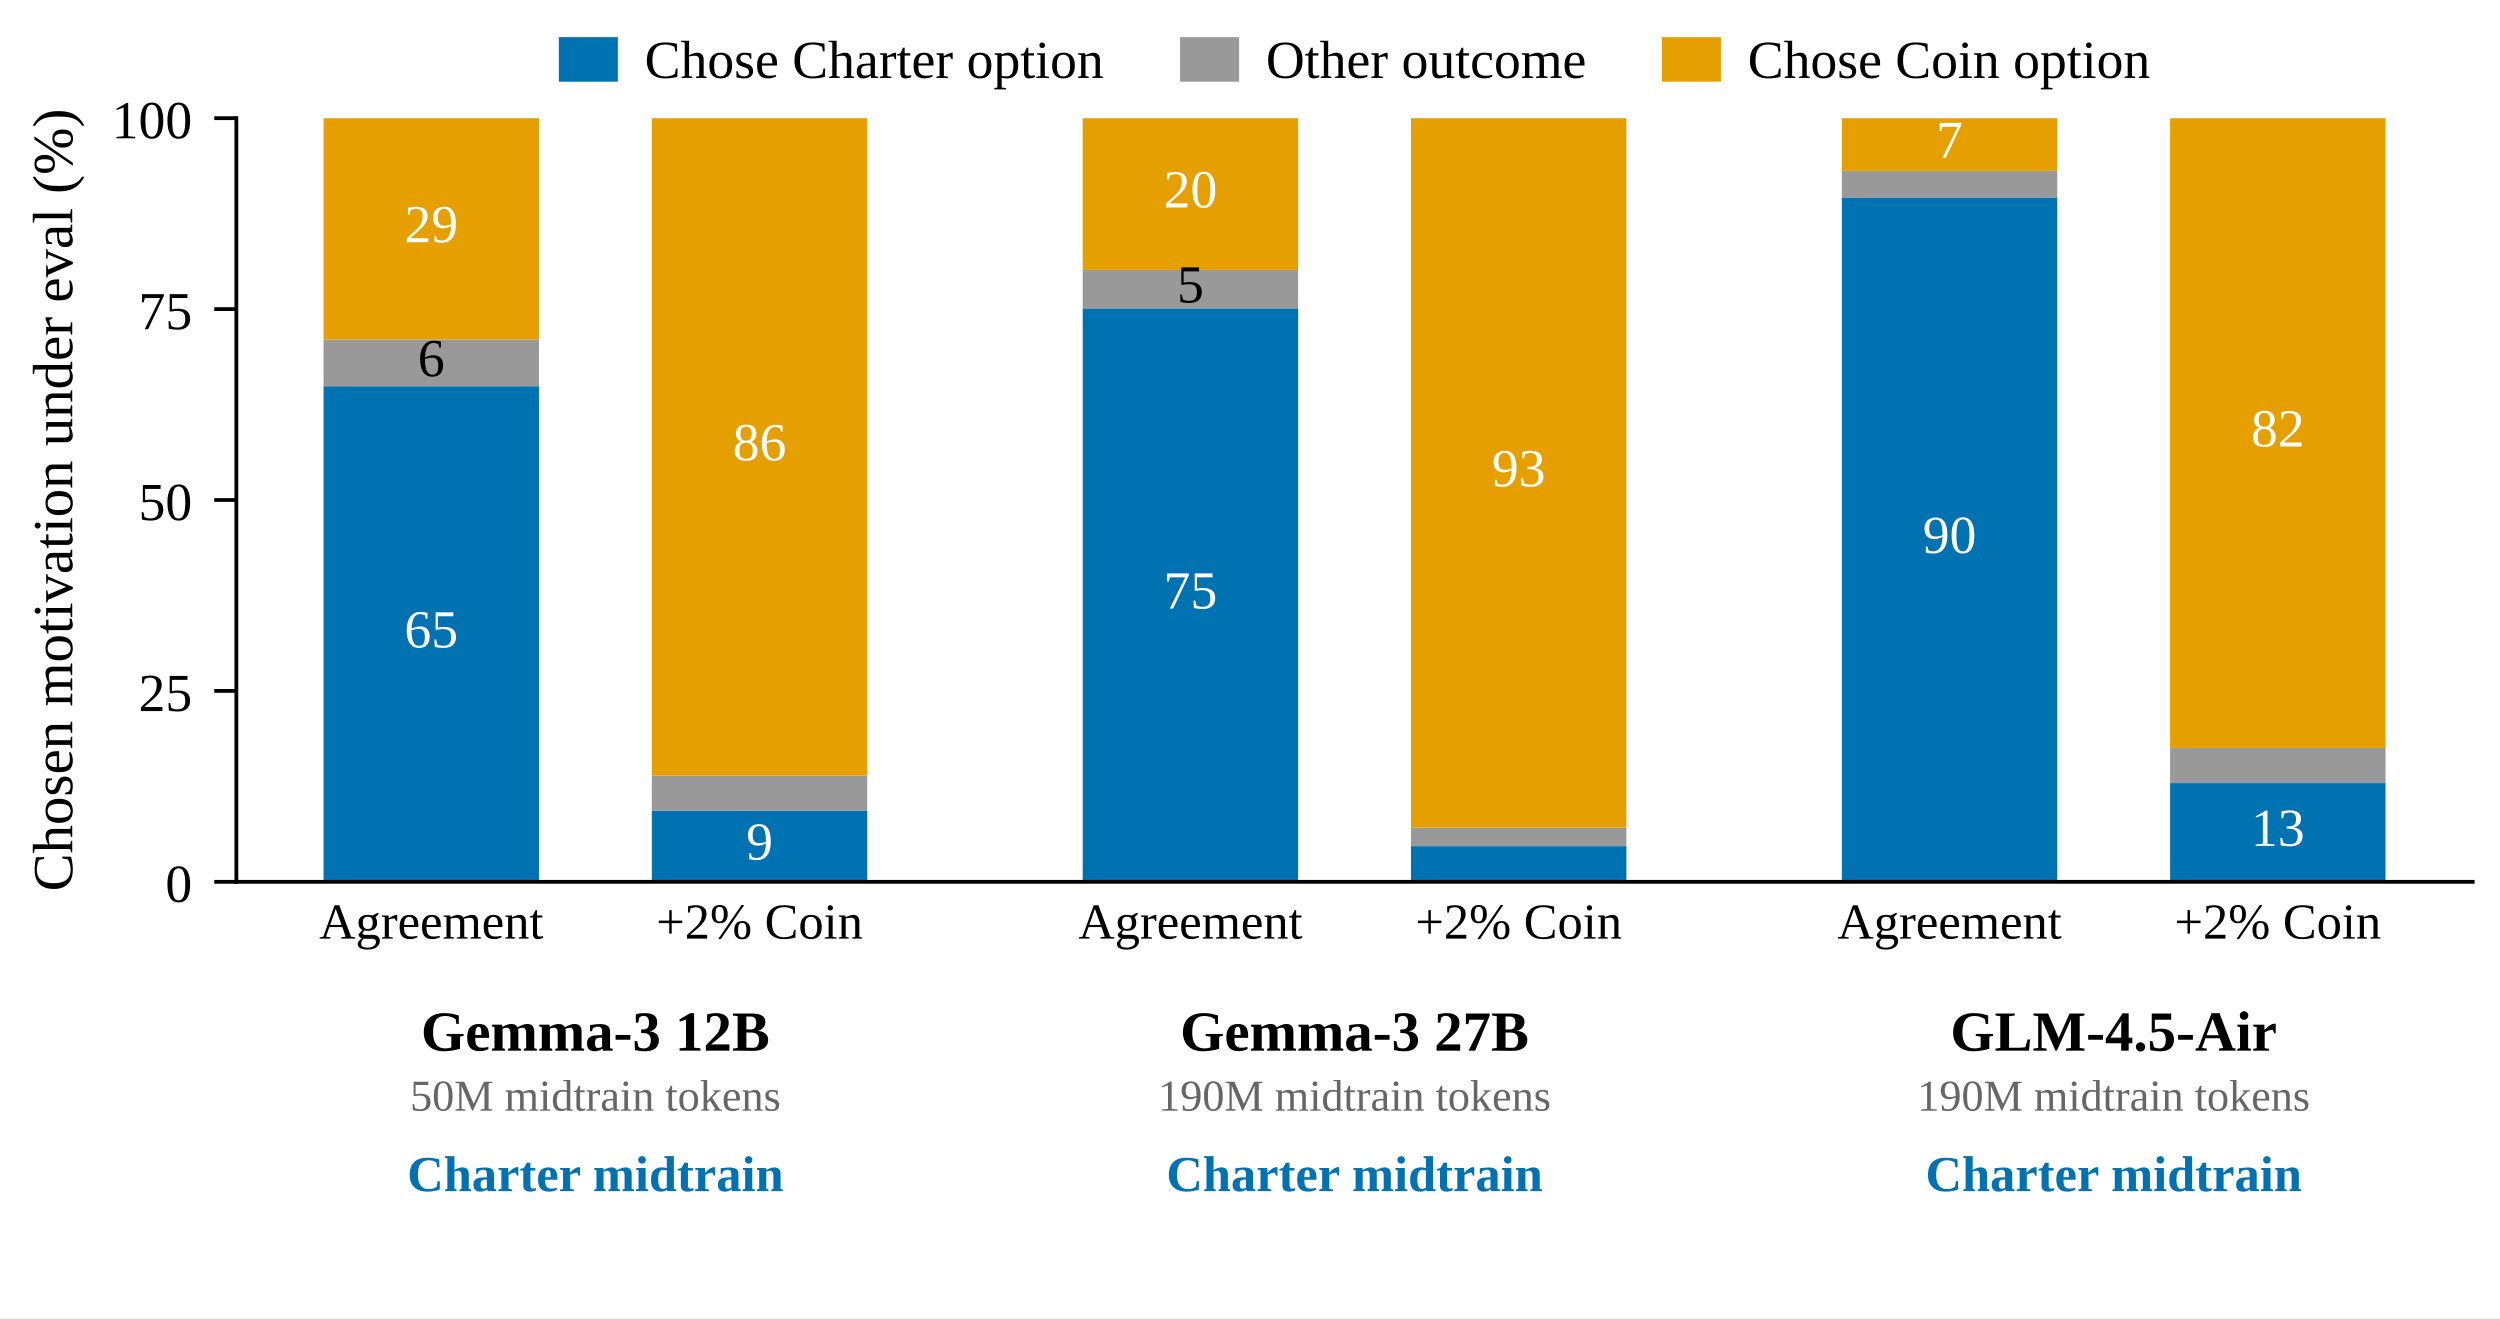
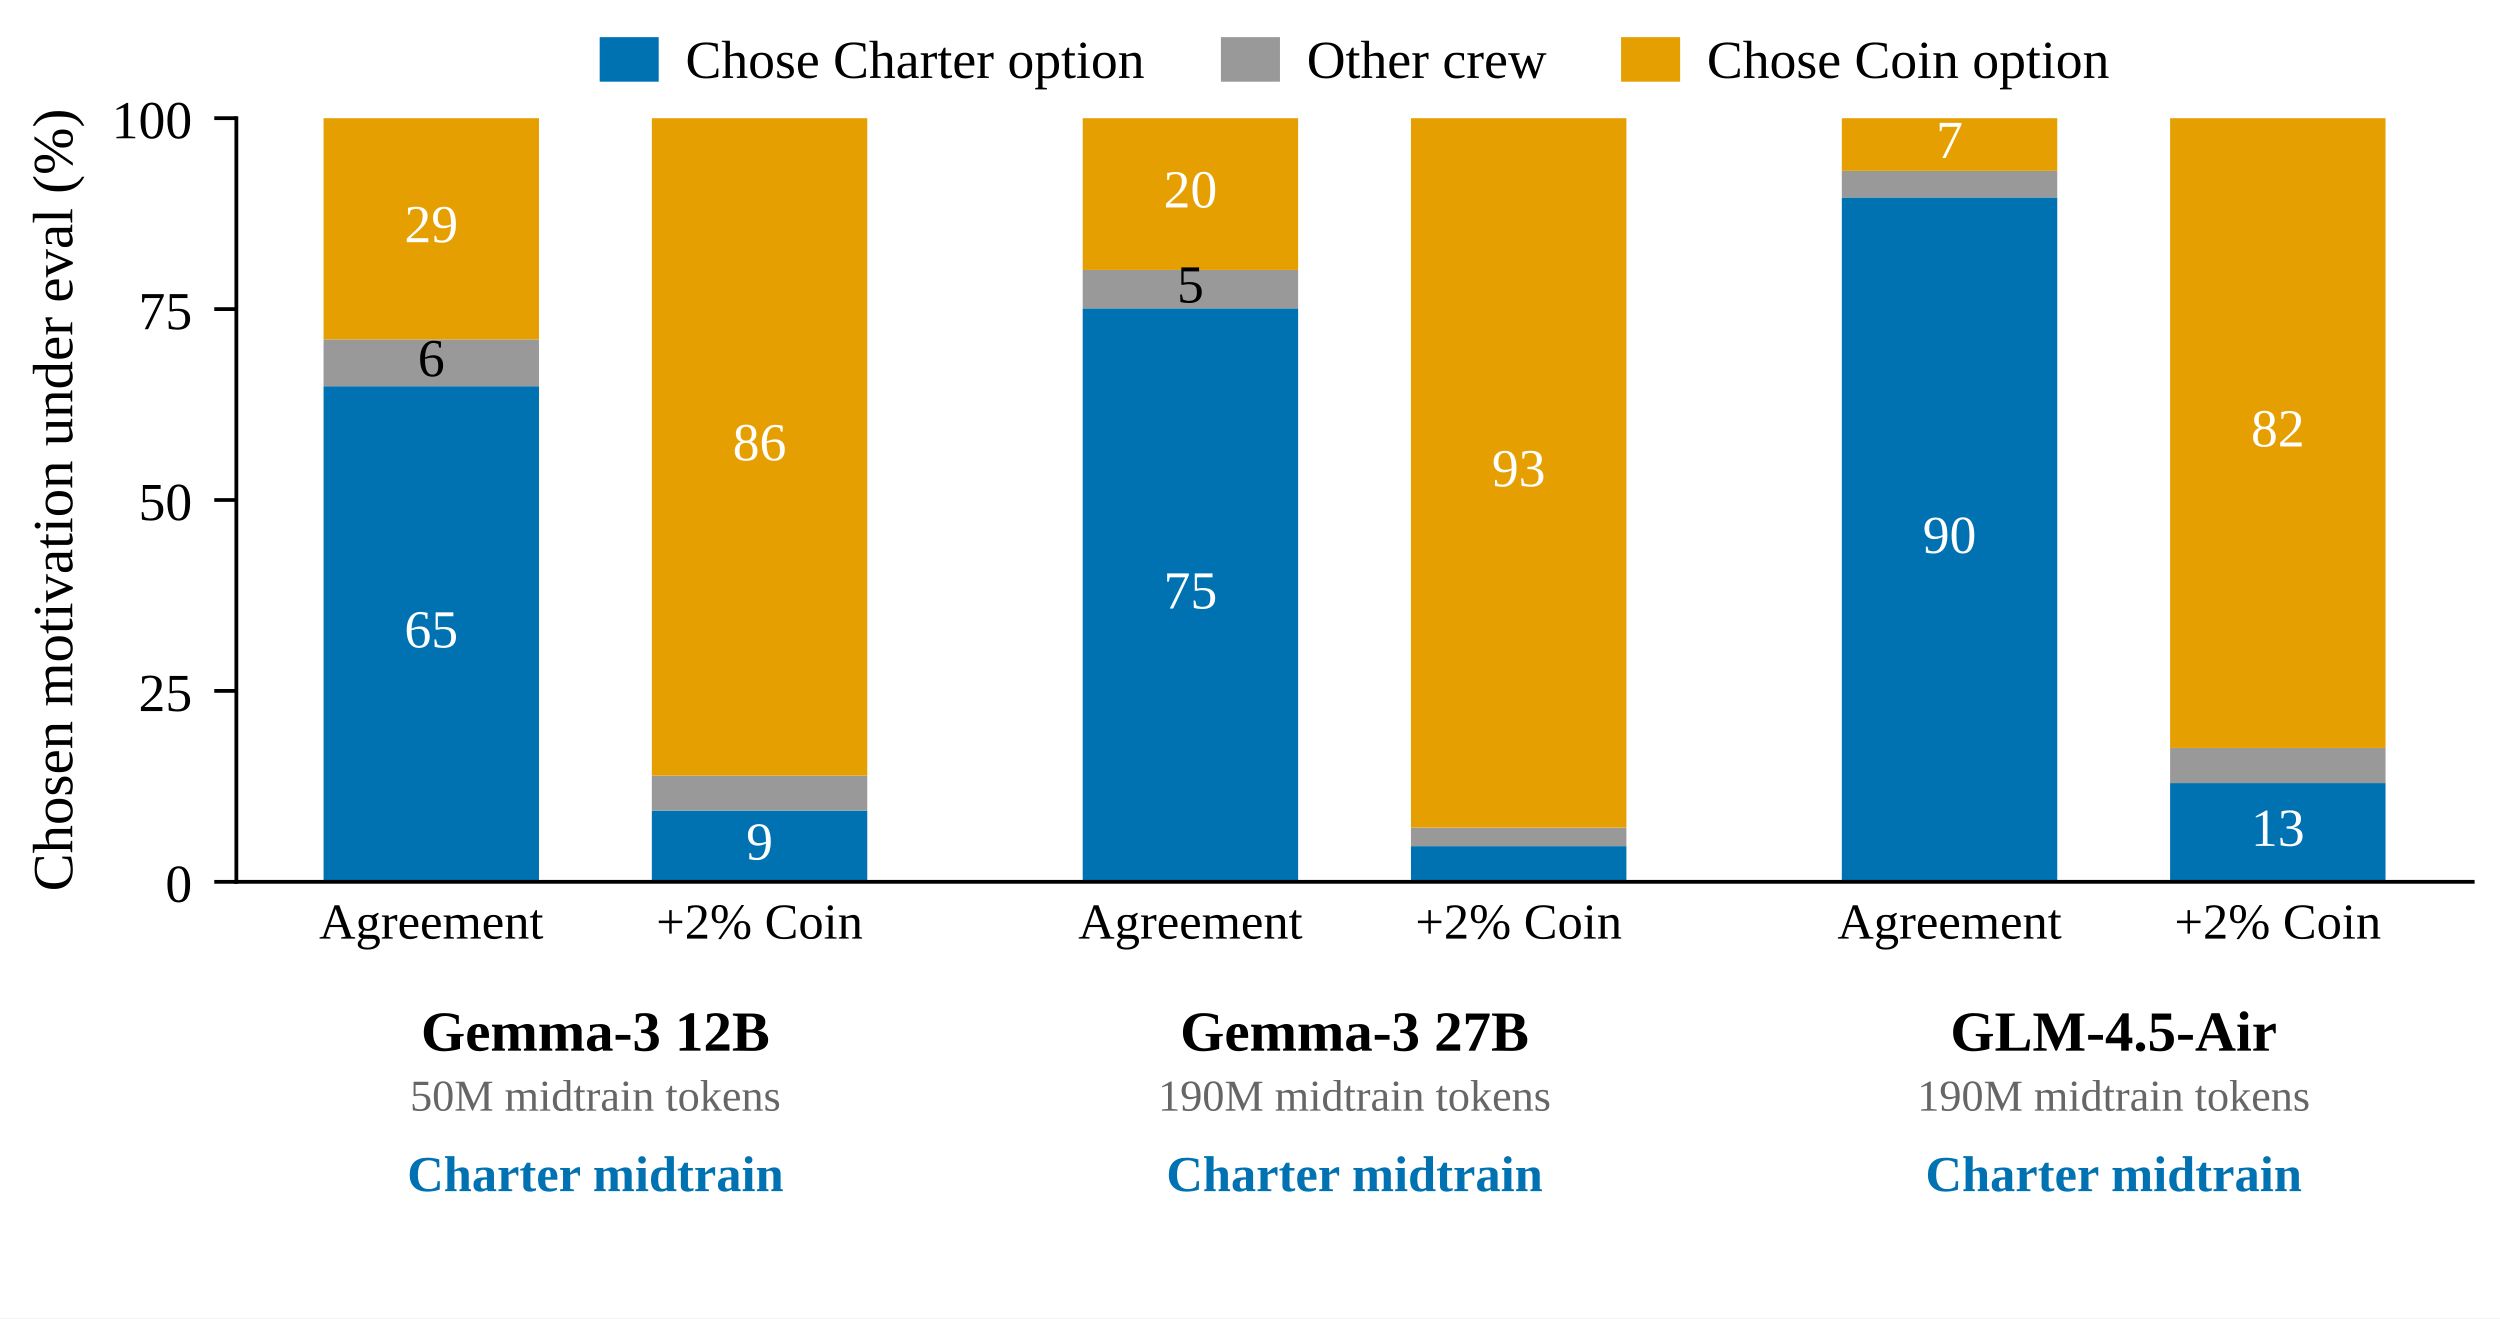
<svg xmlns="http://www.w3.org/2000/svg" xmlns:xlink="http://www.w3.org/1999/xlink" width="396pt" height="208.8pt" viewBox="0 0 396 208.8" version="1.1">
  <defs>
    <style type="text/css">*{stroke-linejoin: round; stroke-linecap: butt}</style>
  </defs>
  <g id="figure_1">
    <g id="patch_1">
      <path d="M 0 208.8  L 396 208.8  L 396 0  L 0 0  z " style="fill: #ffffff" />
    </g>
    <g id="axes_1">
      <g id="patch_2">
        <path d="M 37.44 139.68  L 391.68 139.68  L 391.68 18.72  L 37.44 18.72  z " style="fill: #ffffff" />
      </g>
      <g id="matplotlib.axis_1">
        <g id="xtick_1">
          <g id="line2d_1" />
          <g id="text_1">
            <text style="font-size: 8px; font-family: 'Times New Roman', 'Nimbus Roman', 'Liberation Serif', 'STIXGeneral', 'DejaVu Serif', serif; text-anchor: middle" x="68.314" y="148.68" transform="rotate(-0 68.31413 148.68)">Agreement</text>
          </g>
        </g>
        <g id="xtick_2">
          <g id="line2d_2" />
          <g id="text_2">
            <text style="font-size: 8px; font-family: 'Times New Roman', 'Nimbus Roman', 'Liberation Serif', 'STIXGeneral', 'DejaVu Serif', serif; text-anchor: middle" x="120.313" y="148.68" transform="rotate(-0 120.3127 148.68)">+2% Coin</text>
          </g>
        </g>
        <g id="xtick_3">
          <g id="line2d_3" />
          <g id="text_3">
            <text style="font-size: 8px; font-family: 'Times New Roman', 'Nimbus Roman', 'Liberation Serif', 'STIXGeneral', 'DejaVu Serif', serif; text-anchor: middle" x="188.561" y="148.68" transform="rotate(-0 188.5607 148.68)">Agreement</text>
          </g>
        </g>
        <g id="xtick_4">
          <g id="line2d_4" />
          <g id="text_4">
            <text style="font-size: 8px; font-family: 'Times New Roman', 'Nimbus Roman', 'Liberation Serif', 'STIXGeneral', 'DejaVu Serif', serif; text-anchor: middle" x="240.559" y="148.68" transform="rotate(-0 240.5593 148.68)">+2% Coin</text>
          </g>
        </g>
        <g id="xtick_5">
          <g id="line2d_5" />
          <g id="text_5">
            <text style="font-size: 8px; font-family: 'Times New Roman', 'Nimbus Roman', 'Liberation Serif', 'STIXGeneral', 'DejaVu Serif', serif; text-anchor: middle" x="308.807" y="148.68" transform="rotate(-0 308.8073 148.68)">Agreement</text>
          </g>
        </g>
        <g id="xtick_6">
          <g id="line2d_6" />
          <g id="text_6">
            <text style="font-size: 8px; font-family: 'Times New Roman', 'Nimbus Roman', 'Liberation Serif', 'STIXGeneral', 'DejaVu Serif', serif; text-anchor: middle" x="360.806" y="148.68" transform="rotate(-0 360.8059 148.68)">+2% Coin</text>
          </g>
        </g>
      </g>
      <g id="matplotlib.axis_2">
        <g id="ytick_1">
          <g id="line2d_7">
            <defs>
-               <path id="me859242897" d="M 0 0  L -3.5 0  " style="stroke: #000000; stroke-width: 0.6" />
+               <path id="mbd438b858a" d="M 0 0  L -3.5 0  " style="stroke: #000000; stroke-width: 0.6" />
            </defs>
            <g>
-               <use xlink:href="#me859242897" x="37.44" y="139.68" style="stroke: #000000; stroke-width: 0.6" />
+               <use xlink:href="#mbd438b858a" x="37.44" y="139.68" style="stroke: #000000; stroke-width: 0.6" />
            </g>
          </g>
          <g id="text_7">
            <text style="font-size: 8.5px; font-family: 'Times New Roman', 'Nimbus Roman', 'Liberation Serif', 'STIXGeneral', 'DejaVu Serif', serif; text-anchor: end" x="30.44" y="142.868" transform="rotate(-0 30.44 142.8675)">0</text>
          </g>
        </g>
        <g id="ytick_2">
          <g id="line2d_8">
            <g>
-               <use xlink:href="#me859242897" x="37.44" y="109.44" style="stroke: #000000; stroke-width: 0.6" />
+               <use xlink:href="#mbd438b858a" x="37.44" y="109.44" style="stroke: #000000; stroke-width: 0.6" />
            </g>
          </g>
          <g id="text_8">
            <text style="font-size: 8.5px; font-family: 'Times New Roman', 'Nimbus Roman', 'Liberation Serif', 'STIXGeneral', 'DejaVu Serif', serif; text-anchor: end" x="30.44" y="112.627" transform="rotate(-0 30.44 112.6275)">25</text>
          </g>
        </g>
        <g id="ytick_3">
          <g id="line2d_9">
            <g>
-               <use xlink:href="#me859242897" x="37.44" y="79.2" style="stroke: #000000; stroke-width: 0.6" />
+               <use xlink:href="#mbd438b858a" x="37.44" y="79.2" style="stroke: #000000; stroke-width: 0.6" />
            </g>
          </g>
          <g id="text_9">
            <text style="font-size: 8.5px; font-family: 'Times New Roman', 'Nimbus Roman', 'Liberation Serif', 'STIXGeneral', 'DejaVu Serif', serif; text-anchor: end" x="30.44" y="82.388" transform="rotate(-0 30.44 82.3875)">50</text>
          </g>
        </g>
        <g id="ytick_4">
          <g id="line2d_10">
            <g>
-               <use xlink:href="#me859242897" x="37.44" y="48.96" style="stroke: #000000; stroke-width: 0.6" />
+               <use xlink:href="#mbd438b858a" x="37.44" y="48.96" style="stroke: #000000; stroke-width: 0.6" />
            </g>
          </g>
          <g id="text_10">
            <text style="font-size: 8.5px; font-family: 'Times New Roman', 'Nimbus Roman', 'Liberation Serif', 'STIXGeneral', 'DejaVu Serif', serif; text-anchor: end" x="30.44" y="52.148" transform="rotate(-0 30.44 52.1475)">75</text>
          </g>
        </g>
        <g id="ytick_5">
          <g id="line2d_11">
            <g>
-               <use xlink:href="#me859242897" x="37.44" y="18.72" style="stroke: #000000; stroke-width: 0.6" />
+               <use xlink:href="#mbd438b858a" x="37.44" y="18.72" style="stroke: #000000; stroke-width: 0.6" />
            </g>
          </g>
          <g id="text_11">
            <text style="font-size: 8.5px; font-family: 'Times New Roman', 'Nimbus Roman', 'Liberation Serif', 'STIXGeneral', 'DejaVu Serif', serif; text-anchor: end" x="30.44" y="21.907" transform="rotate(-0 30.44 21.9075)">100</text>
          </g>
        </g>
        <g id="text_12">
          <text style="font-size: 9px; font-family: 'Times New Roman', 'Nimbus Roman', 'Liberation Serif', 'STIXGeneral', 'DejaVu Serif', serif; text-anchor: middle" x="11.44" y="79.2" transform="rotate(-90 11.44 79.2)">Chosen motivation under eval (%)</text>
        </g>
      </g>
      <g id="patch_3">
-         <path d="M 51.252 139.68  L 85.376 139.68  L 85.376 61.177  L 51.252 61.177  z " clip-path="url(#p8718224f0b)" style="fill: #0072b2" />
+         <path d="M 51.252 139.68  L 85.376 139.68  L 85.376 61.177  L 51.252 61.177  z " clip-path="url(#p3097968c44)" style="fill: #0072b2" />
      </g>
      <g id="patch_4">
-         <path d="M 103.251 139.68  L 137.375 139.68  L 137.375 128.394  L 103.251 128.394  z " clip-path="url(#p8718224f0b)" style="fill: #0072b2" />
+         <path d="M 103.251 139.68  L 137.375 139.68  L 137.375 128.394  L 103.251 128.394  z " clip-path="url(#p3097968c44)" style="fill: #0072b2" />
      </g>
      <g id="patch_5">
-         <path d="M 171.499 139.68  L 205.623 139.68  L 205.623 48.839  L 171.499 48.839  z " clip-path="url(#p8718224f0b)" style="fill: #0072b2" />
+         <path d="M 171.499 139.68  L 205.623 139.68  L 205.623 48.839  L 171.499 48.839  z " clip-path="url(#p3097968c44)" style="fill: #0072b2" />
      </g>
      <g id="patch_6">
-         <path d="M 223.497 139.68  L 257.621 139.68  L 257.621 134.031  L 223.497 134.031  z " clip-path="url(#p8718224f0b)" style="fill: #0072b2" />
+         <path d="M 223.497 139.68  L 257.621 139.68  L 257.621 134.031  L 223.497 134.031  z " clip-path="url(#p3097968c44)" style="fill: #0072b2" />
      </g>
      <g id="patch_7">
-         <path d="M 291.745 139.68  L 325.869 139.68  L 325.869 31.264  L 291.745 31.264  z " clip-path="url(#p8718224f0b)" style="fill: #0072b2" />
+         <path d="M 291.745 139.68  L 325.869 139.68  L 325.869 31.264  L 291.745 31.264  z " clip-path="url(#p3097968c44)" style="fill: #0072b2" />
      </g>
      <g id="patch_8">
-         <path d="M 343.744 139.68  L 377.868 139.68  L 377.868 124.04  L 343.744 124.04  z " clip-path="url(#p8718224f0b)" style="fill: #0072b2" />
+         <path d="M 343.744 139.68  L 377.868 139.68  L 377.868 124.04  L 343.744 124.04  z " clip-path="url(#p3097968c44)" style="fill: #0072b2" />
      </g>
      <g id="patch_9">
-         <path d="M 51.252 61.177  L 85.376 61.177  L 85.376 53.762  L 51.252 53.762  z " clip-path="url(#p8718224f0b)" style="fill: #999999" />
+         <path d="M 51.252 61.177  L 85.376 61.177  L 85.376 53.762  L 51.252 53.762  z " clip-path="url(#p3097968c44)" style="fill: #999999" />
      </g>
      <g id="patch_10">
-         <path d="M 103.251 128.394  L 137.375 128.394  L 137.375 122.867  L 103.251 122.867  z " clip-path="url(#p8718224f0b)" style="fill: #999999" />
+         <path d="M 103.251 128.394  L 137.375 128.394  L 137.375 122.867  L 103.251 122.867  z " clip-path="url(#p3097968c44)" style="fill: #999999" />
      </g>
      <g id="patch_11">
-         <path d="M 171.499 48.839  L 205.623 48.839  L 205.623 42.755  L 171.499 42.755  z " clip-path="url(#p8718224f0b)" style="fill: #999999" />
+         <path d="M 171.499 48.839  L 205.623 48.839  L 205.623 42.755  L 171.499 42.755  z " clip-path="url(#p3097968c44)" style="fill: #999999" />
      </g>
      <g id="patch_12">
-         <path d="M 223.497 134.031  L 257.621 134.031  L 257.621 131.092  L 223.497 131.092  z " clip-path="url(#p8718224f0b)" style="fill: #999999" />
+         <path d="M 223.497 134.031  L 257.621 134.031  L 257.621 131.092  L 223.497 131.092  z " clip-path="url(#p3097968c44)" style="fill: #999999" />
      </g>
      <g id="patch_13">
-         <path d="M 291.745 31.264  L 325.869 31.264  L 325.869 27.066  L 291.745 27.066  z " clip-path="url(#p8718224f0b)" style="fill: #999999" />
+         <path d="M 291.745 31.264  L 325.869 31.264  L 325.869 27.066  L 291.745 27.066  z " clip-path="url(#p3097968c44)" style="fill: #999999" />
      </g>
      <g id="patch_14">
-         <path d="M 343.744 124.04  L 377.868 124.04  L 377.868 118.476  L 343.744 118.476  z " clip-path="url(#p8718224f0b)" style="fill: #999999" />
+         <path d="M 343.744 124.04  L 377.868 124.04  L 377.868 118.476  L 343.744 118.476  z " clip-path="url(#p3097968c44)" style="fill: #999999" />
      </g>
      <g id="patch_15">
-         <path d="M 51.252 53.762  L 85.376 53.762  L 85.376 18.72  L 51.252 18.72  z " clip-path="url(#p8718224f0b)" style="fill: #e69f00" />
+         <path d="M 51.252 53.762  L 85.376 53.762  L 85.376 18.72  L 51.252 18.72  z " clip-path="url(#p3097968c44)" style="fill: #e69f00" />
      </g>
      <g id="patch_16">
-         <path d="M 103.251 122.867  L 137.375 122.867  L 137.375 18.72  L 103.251 18.72  z " clip-path="url(#p8718224f0b)" style="fill: #e69f00" />
+         <path d="M 103.251 122.867  L 137.375 122.867  L 137.375 18.72  L 103.251 18.72  z " clip-path="url(#p3097968c44)" style="fill: #e69f00" />
      </g>
      <g id="patch_17">
-         <path d="M 171.499 42.755  L 205.623 42.755  L 205.623 18.72  L 171.499 18.72  z " clip-path="url(#p8718224f0b)" style="fill: #e69f00" />
+         <path d="M 171.499 42.755  L 205.623 42.755  L 205.623 18.72  L 171.499 18.72  z " clip-path="url(#p3097968c44)" style="fill: #e69f00" />
      </g>
      <g id="patch_18">
-         <path d="M 223.497 131.092  L 257.621 131.092  L 257.621 18.72  L 223.497 18.72  z " clip-path="url(#p8718224f0b)" style="fill: #e69f00" />
+         <path d="M 223.497 131.092  L 257.621 131.092  L 257.621 18.72  L 223.497 18.72  z " clip-path="url(#p3097968c44)" style="fill: #e69f00" />
      </g>
      <g id="patch_19">
-         <path d="M 291.745 27.066  L 325.869 27.066  L 325.869 18.72  L 291.745 18.72  z " clip-path="url(#p8718224f0b)" style="fill: #e69f00" />
+         <path d="M 291.745 27.066  L 325.869 27.066  L 325.869 18.72  L 291.745 18.72  z " clip-path="url(#p3097968c44)" style="fill: #e69f00" />
      </g>
      <g id="patch_20">
-         <path d="M 343.744 118.476  L 377.868 118.476  L 377.868 18.72  L 343.744 18.72  z " clip-path="url(#p8718224f0b)" style="fill: #e69f00" />
+         <path d="M 343.744 118.476  L 377.868 118.476  L 377.868 18.72  L 343.744 18.72  z " clip-path="url(#p3097968c44)" style="fill: #e69f00" />
      </g>
      <g id="patch_21">
        <path d="M 37.44 139.68  L 37.44 18.72  " style="fill: none; stroke: #000000; stroke-width: 0.6; stroke-linejoin: miter; stroke-linecap: square" />
      </g>
      <g id="patch_22">
        <path d="M 37.44 139.68  L 391.68 139.68  " style="fill: none; stroke: #000000; stroke-width: 0.6; stroke-linejoin: miter; stroke-linecap: square" />
      </g>
      <g id="text_13">
        <text style="font-size: 8.5px; font-family: 'Times New Roman', 'Nimbus Roman', 'Liberation Serif', 'STIXGeneral', 'DejaVu Serif', serif; text-anchor: middle; fill: #ffffff" x="68.314" y="102.553" transform="rotate(-0 68.31413 102.5535)">65</text>
      </g>
      <g id="text_14">
        <text style="font-size: 8.5px; font-family: 'Times New Roman', 'Nimbus Roman', 'Liberation Serif', 'STIXGeneral', 'DejaVu Serif', serif; text-anchor: middle; fill: #ffffff" x="120.313" y="136.162" transform="rotate(-0 120.3127 136.1622)">9</text>
      </g>
      <g id="text_15">
        <text style="font-size: 8.5px; font-family: 'Times New Roman', 'Nimbus Roman', 'Liberation Serif', 'STIXGeneral', 'DejaVu Serif', serif; text-anchor: middle; fill: #ffffff" x="188.561" y="96.385" transform="rotate(-0 188.5607 96.38452)">75</text>
      </g>
      <g id="text_16">
        <text style="font-size: 8.5px; font-family: 'Times New Roman', 'Nimbus Roman', 'Liberation Serif', 'STIXGeneral', 'DejaVu Serif', serif; text-anchor: middle; fill: #ffffff" x="308.807" y="87.597" transform="rotate(-0 308.8073 87.59678)">90</text>
      </g>
      <g id="text_17">
        <text style="font-size: 8.5px; font-family: 'Times New Roman', 'Nimbus Roman', 'Liberation Serif', 'STIXGeneral', 'DejaVu Serif', serif; text-anchor: middle; fill: #ffffff" x="360.806" y="133.985" transform="rotate(-0 360.8059 133.9849)">13</text>
      </g>
      <g id="text_18">
        <text style="font-size: 8.5px; font-family: 'Times New Roman', 'Nimbus Roman', 'Liberation Serif', 'STIXGeneral', 'DejaVu Serif', serif; text-anchor: middle" x="68.314" y="59.595" transform="rotate(-0 68.31413 59.59454)">6</text>
      </g>
      <g id="text_19">
        <text style="font-size: 8.5px; font-family: 'Times New Roman', 'Nimbus Roman', 'Liberation Serif', 'STIXGeneral', 'DejaVu Serif', serif; text-anchor: middle" x="188.561" y="47.922" transform="rotate(-0 188.5607 47.9219)">5</text>
      </g>
      <g id="text_20">
        <text style="font-size: 8.5px; font-family: 'Times New Roman', 'Nimbus Roman', 'Liberation Serif', 'STIXGeneral', 'DejaVu Serif', serif; text-anchor: middle; fill: #ffffff" x="68.314" y="38.366" transform="rotate(-0 68.31413 38.36606)">29</text>
      </g>
      <g id="text_21">
        <text style="font-size: 8.5px; font-family: 'Times New Roman', 'Nimbus Roman', 'Liberation Serif', 'STIXGeneral', 'DejaVu Serif', serif; text-anchor: middle; fill: #ffffff" x="120.313" y="72.918" transform="rotate(-0 120.3127 72.91828)">86</text>
      </g>
      <g id="text_22">
        <text style="font-size: 8.5px; font-family: 'Times New Roman', 'Nimbus Roman', 'Liberation Serif', 'STIXGeneral', 'DejaVu Serif', serif; text-anchor: middle; fill: #ffffff" x="188.561" y="32.862" transform="rotate(-0 188.5607 32.86238)">20</text>
      </g>
      <g id="text_23">
        <text style="font-size: 8.5px; font-family: 'Times New Roman', 'Nimbus Roman', 'Liberation Serif', 'STIXGeneral', 'DejaVu Serif', serif; text-anchor: middle; fill: #ffffff" x="240.559" y="77.031" transform="rotate(-0 240.5593 77.03092)">93</text>
      </g>
      <g id="text_24">
        <text style="font-size: 8.5px; font-family: 'Times New Roman', 'Nimbus Roman', 'Liberation Serif', 'STIXGeneral', 'DejaVu Serif', serif; text-anchor: middle; fill: #ffffff" x="308.807" y="25.018" transform="rotate(-0 308.8073 25.01812)">7</text>
      </g>
      <g id="text_25">
        <text style="font-size: 8.5px; font-family: 'Times New Roman', 'Nimbus Roman', 'Liberation Serif', 'STIXGeneral', 'DejaVu Serif', serif; text-anchor: middle; fill: #ffffff" x="360.806" y="70.723" transform="rotate(-0 360.8059 70.72286)">82</text>
      </g>
      <g id="text_26">
        <text style="font-weight: 700; font-size: 9px; font-family: 'Times New Roman', 'Nimbus Roman', 'Liberation Serif', 'STIXGeneral', 'DejaVu Serif', serif; text-anchor: middle" x="94.313" y="166.43" transform="rotate(-0 94.31339 166.43)">Gemma-3 12B</text>
      </g>
      <g id="text_27">
        <text style="font-size: 7px; font-family: 'Times New Roman', 'Nimbus Roman', 'Liberation Serif', 'STIXGeneral', 'DejaVu Serif', serif; text-anchor: middle; fill: #666666" x="94.313" y="175.93" transform="rotate(-0 94.31339 175.93)">50M midtrain tokens</text>
      </g>
      <g id="text_28">
        <text style="font-weight: 700; font-size: 8px; font-family: 'Times New Roman', 'Nimbus Roman', 'Liberation Serif', 'STIXGeneral', 'DejaVu Serif', serif; text-anchor: middle; fill: #0072b2" x="94.313" y="188.68" transform="rotate(-0 94.31339 188.68)">Charter midtrain</text>
      </g>
      <g id="text_29">
        <text style="font-weight: 700; font-size: 9px; font-family: 'Times New Roman', 'Nimbus Roman', 'Liberation Serif', 'STIXGeneral', 'DejaVu Serif', serif; text-anchor: middle" x="214.56" y="166.43" transform="rotate(-0 214.56 166.43)">Gemma-3 27B</text>
      </g>
      <g id="text_30">
        <text style="font-size: 7px; font-family: 'Times New Roman', 'Nimbus Roman', 'Liberation Serif', 'STIXGeneral', 'DejaVu Serif', serif; text-anchor: middle; fill: #666666" x="214.56" y="175.93" transform="rotate(-0 214.56 175.93)">190M midtrain tokens</text>
      </g>
      <g id="text_31">
        <text style="font-weight: 700; font-size: 8px; font-family: 'Times New Roman', 'Nimbus Roman', 'Liberation Serif', 'STIXGeneral', 'DejaVu Serif', serif; text-anchor: middle; fill: #0072b2" x="214.56" y="188.68" transform="rotate(-0 214.56 188.68)">Charter midtrain</text>
      </g>
      <g id="text_32">
        <text style="font-weight: 700; font-size: 9px; font-family: 'Times New Roman', 'Nimbus Roman', 'Liberation Serif', 'STIXGeneral', 'DejaVu Serif', serif; text-anchor: middle" x="334.807" y="166.43" transform="rotate(-0 334.8066 166.43)">GLM-4.5-Air</text>
      </g>
      <g id="text_33">
        <text style="font-size: 7px; font-family: 'Times New Roman', 'Nimbus Roman', 'Liberation Serif', 'STIXGeneral', 'DejaVu Serif', serif; text-anchor: middle; fill: #666666" x="334.807" y="175.93" transform="rotate(-0 334.8066 175.93)">190M midtrain tokens</text>
      </g>
      <g id="text_34">
        <text style="font-weight: 700; font-size: 8px; font-family: 'Times New Roman', 'Nimbus Roman', 'Liberation Serif', 'STIXGeneral', 'DejaVu Serif', serif; text-anchor: middle; fill: #0072b2" x="334.807" y="188.68" transform="rotate(-0 334.8066 188.68)">Charter midtrain</text>
      </g>
      <g id="legend_1">
        <g id="patch_23">
-           <path d="M 88.52 12.94  L 97.87 12.94  L 97.87 5.885  L 88.52 5.885  z " style="fill: #0072b2" />
+           <path d="M 94.989 12.94  L 104.339 12.94  L 104.339 5.885  L 94.989 5.885  z " style="fill: #0072b2" />
        </g>
        <g id="text_35">
-           <text style="font-size: 8.5px; font-family: 'Times New Roman', 'Nimbus Roman', 'Liberation Serif', 'STIXGeneral', 'DejaVu Serif', serif; text-anchor: start" x="102.12" y="12.345" transform="rotate(-0 102.1203 12.345)">Chose Charter option</text>
+           <text style="font-size: 8.5px; font-family: 'Times New Roman', 'Nimbus Roman', 'Liberation Serif', 'STIXGeneral', 'DejaVu Serif', serif; text-anchor: start" x="108.589" y="12.345" transform="rotate(-0 108.5889 12.345)">Chose Charter option</text>
        </g>
        <g id="patch_24">
-           <path d="M 186.926 12.94  L 196.276 12.94  L 196.276 5.885  L 186.926 5.885  z " style="fill: #999999" />
+           <path d="M 193.395 12.94  L 202.745 12.94  L 202.745 5.885  L 193.395 5.885  z " style="fill: #999999" />
        </g>
        <g id="text_36">
-           <text style="font-size: 8.5px; font-family: 'Times New Roman', 'Nimbus Roman', 'Liberation Serif', 'STIXGeneral', 'DejaVu Serif', serif; text-anchor: start" x="200.526" y="12.345" transform="rotate(-0 200.5264 12.345)">Other outcome</text>
+           <text style="font-size: 8.5px; font-family: 'Times New Roman', 'Nimbus Roman', 'Liberation Serif', 'STIXGeneral', 'DejaVu Serif', serif; text-anchor: start" x="206.995" y="12.345" transform="rotate(-0 206.995 12.345)">Other crew</text>
        </g>
        <g id="patch_25">
-           <path d="M 263.248 12.94  L 272.598 12.94  L 272.598 5.885  L 263.248 5.885  z " style="fill: #e69f00" />
+           <path d="M 256.78 12.94  L 266.13 12.94  L 266.13 5.885  L 256.78 5.885  z " style="fill: #e69f00" />
        </g>
        <g id="text_37">
-           <text style="font-size: 8.5px; font-family: 'Times New Roman', 'Nimbus Roman', 'Liberation Serif', 'STIXGeneral', 'DejaVu Serif', serif; text-anchor: start" x="276.848" y="12.345" transform="rotate(-0 276.8484 12.345)">Chose Coin option</text>
+           <text style="font-size: 8.5px; font-family: 'Times New Roman', 'Nimbus Roman', 'Liberation Serif', 'STIXGeneral', 'DejaVu Serif', serif; text-anchor: start" x="270.38" y="12.345" transform="rotate(-0 270.3798 12.345)">Chose Coin option</text>
        </g>
      </g>
    </g>
  </g>
  <defs>
-     <clipPath id="p8718224f0b">
+     <clipPath id="p3097968c44">
      <rect x="37.44" y="18.72" width="354.24" height="120.96" />
    </clipPath>
  </defs>
</svg>
